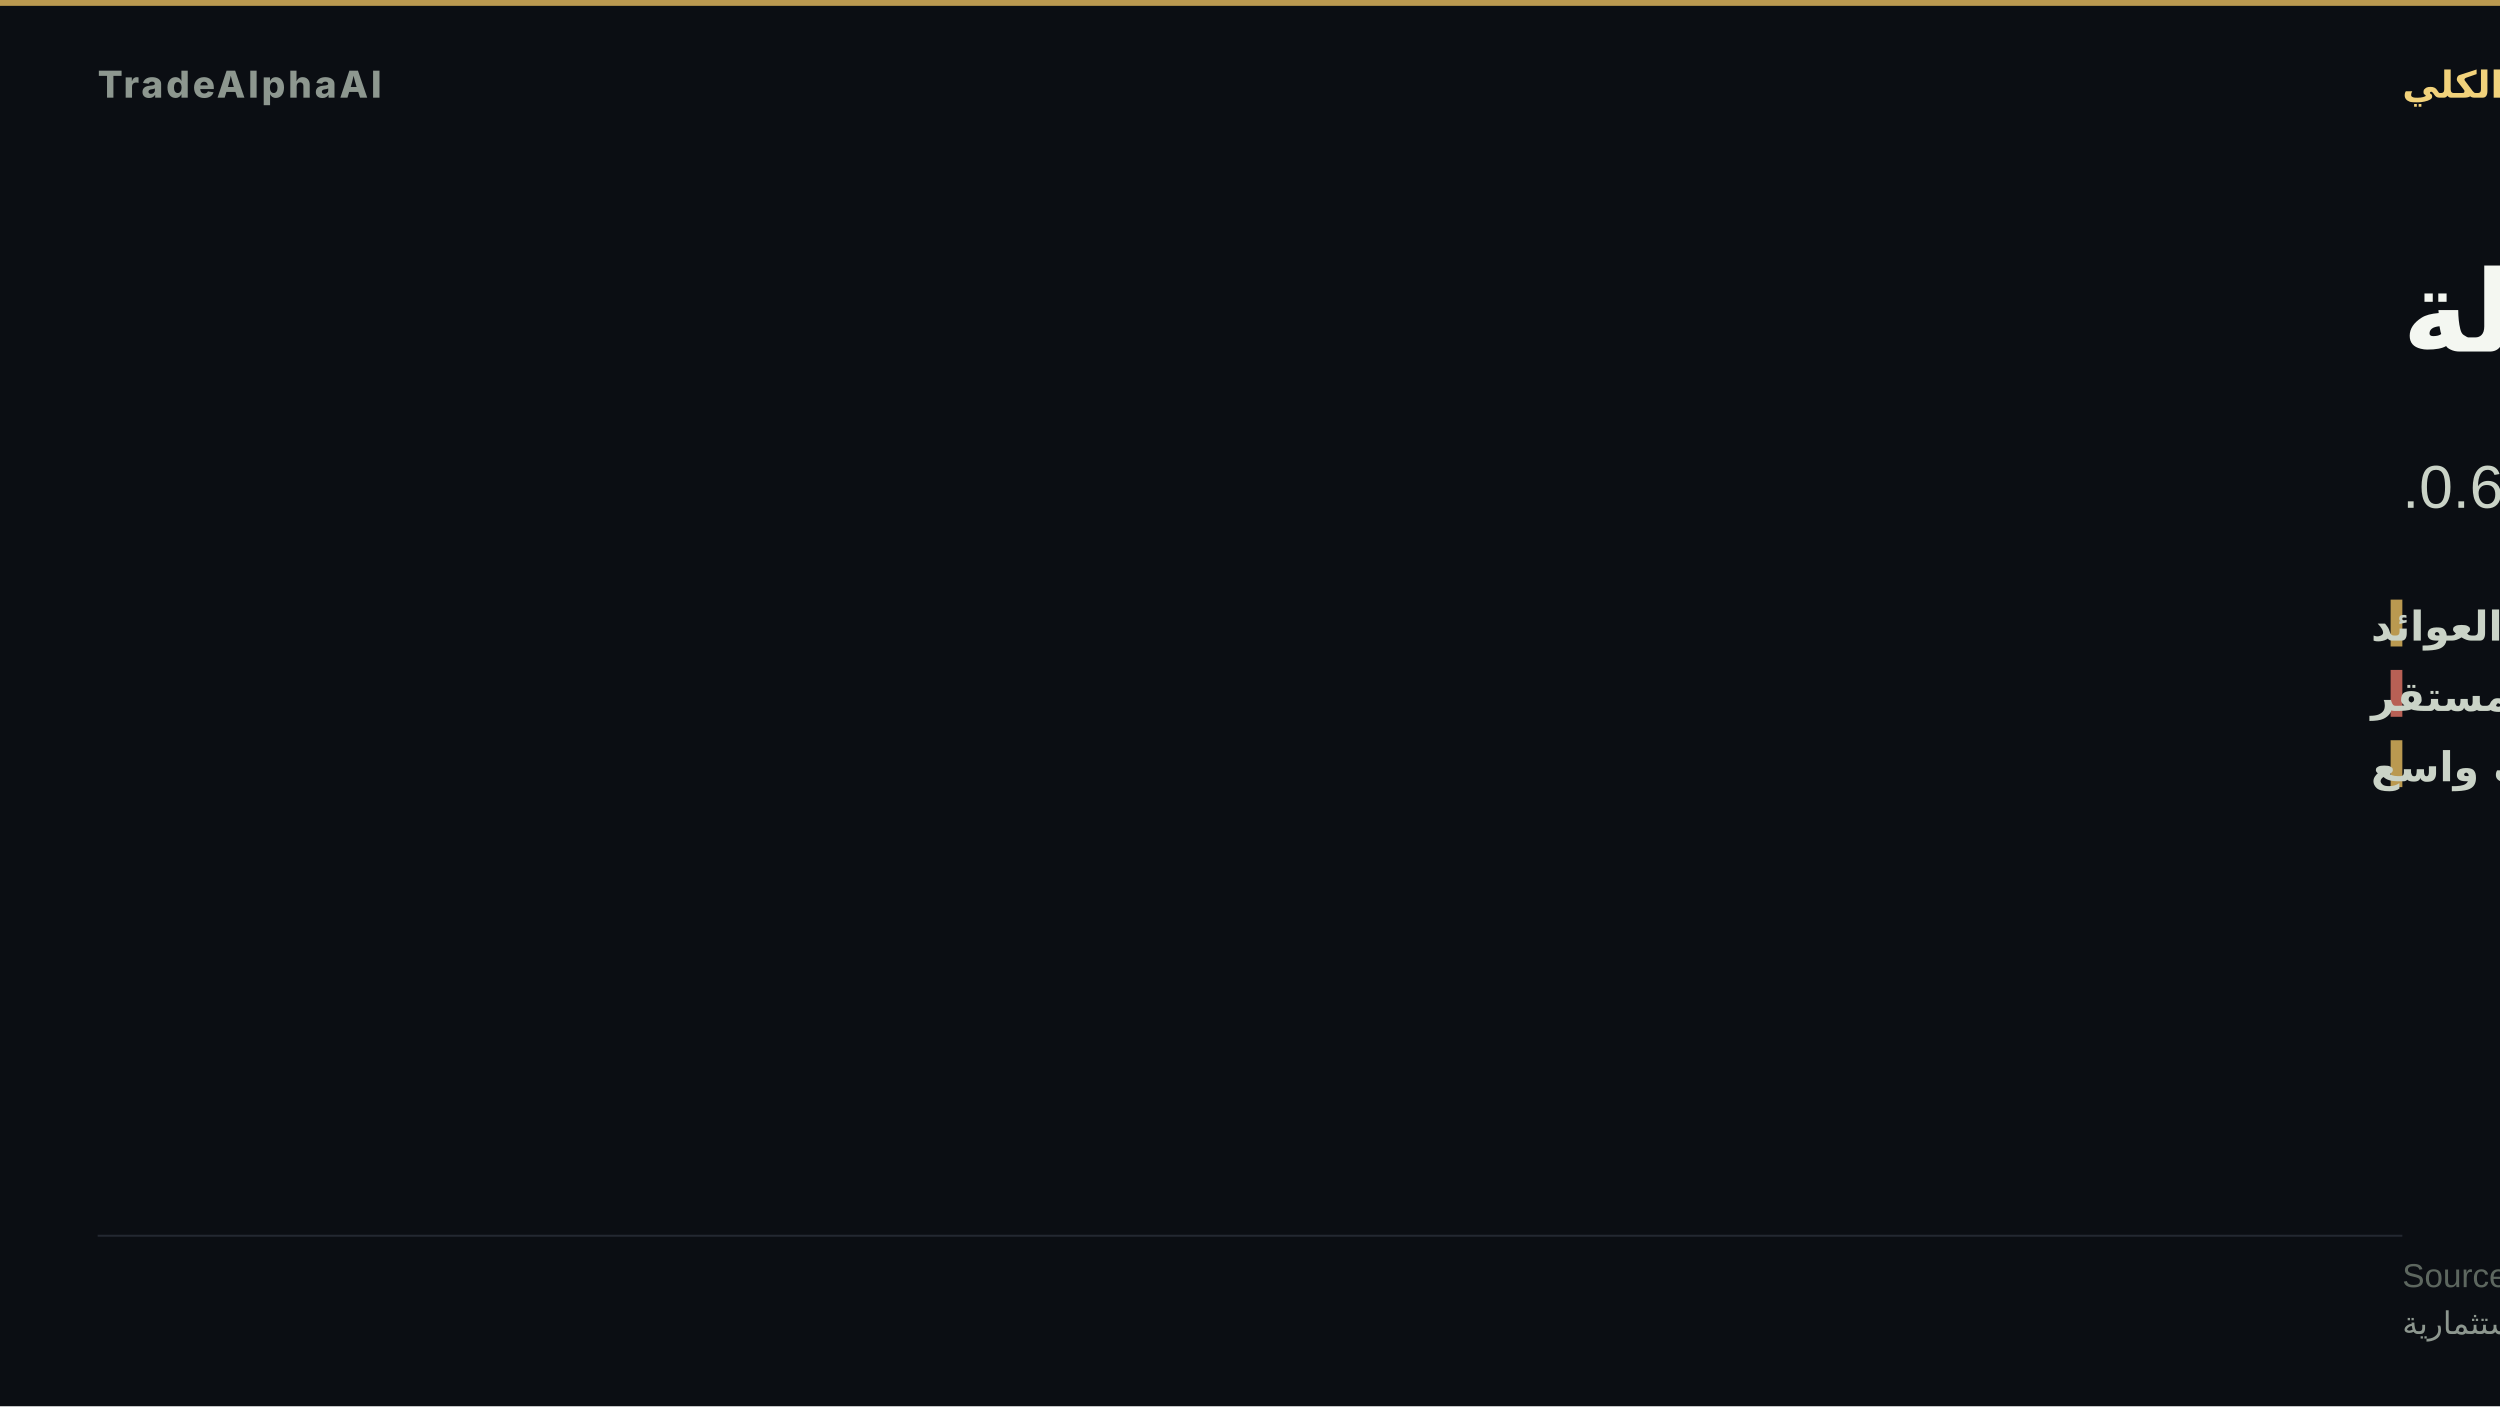
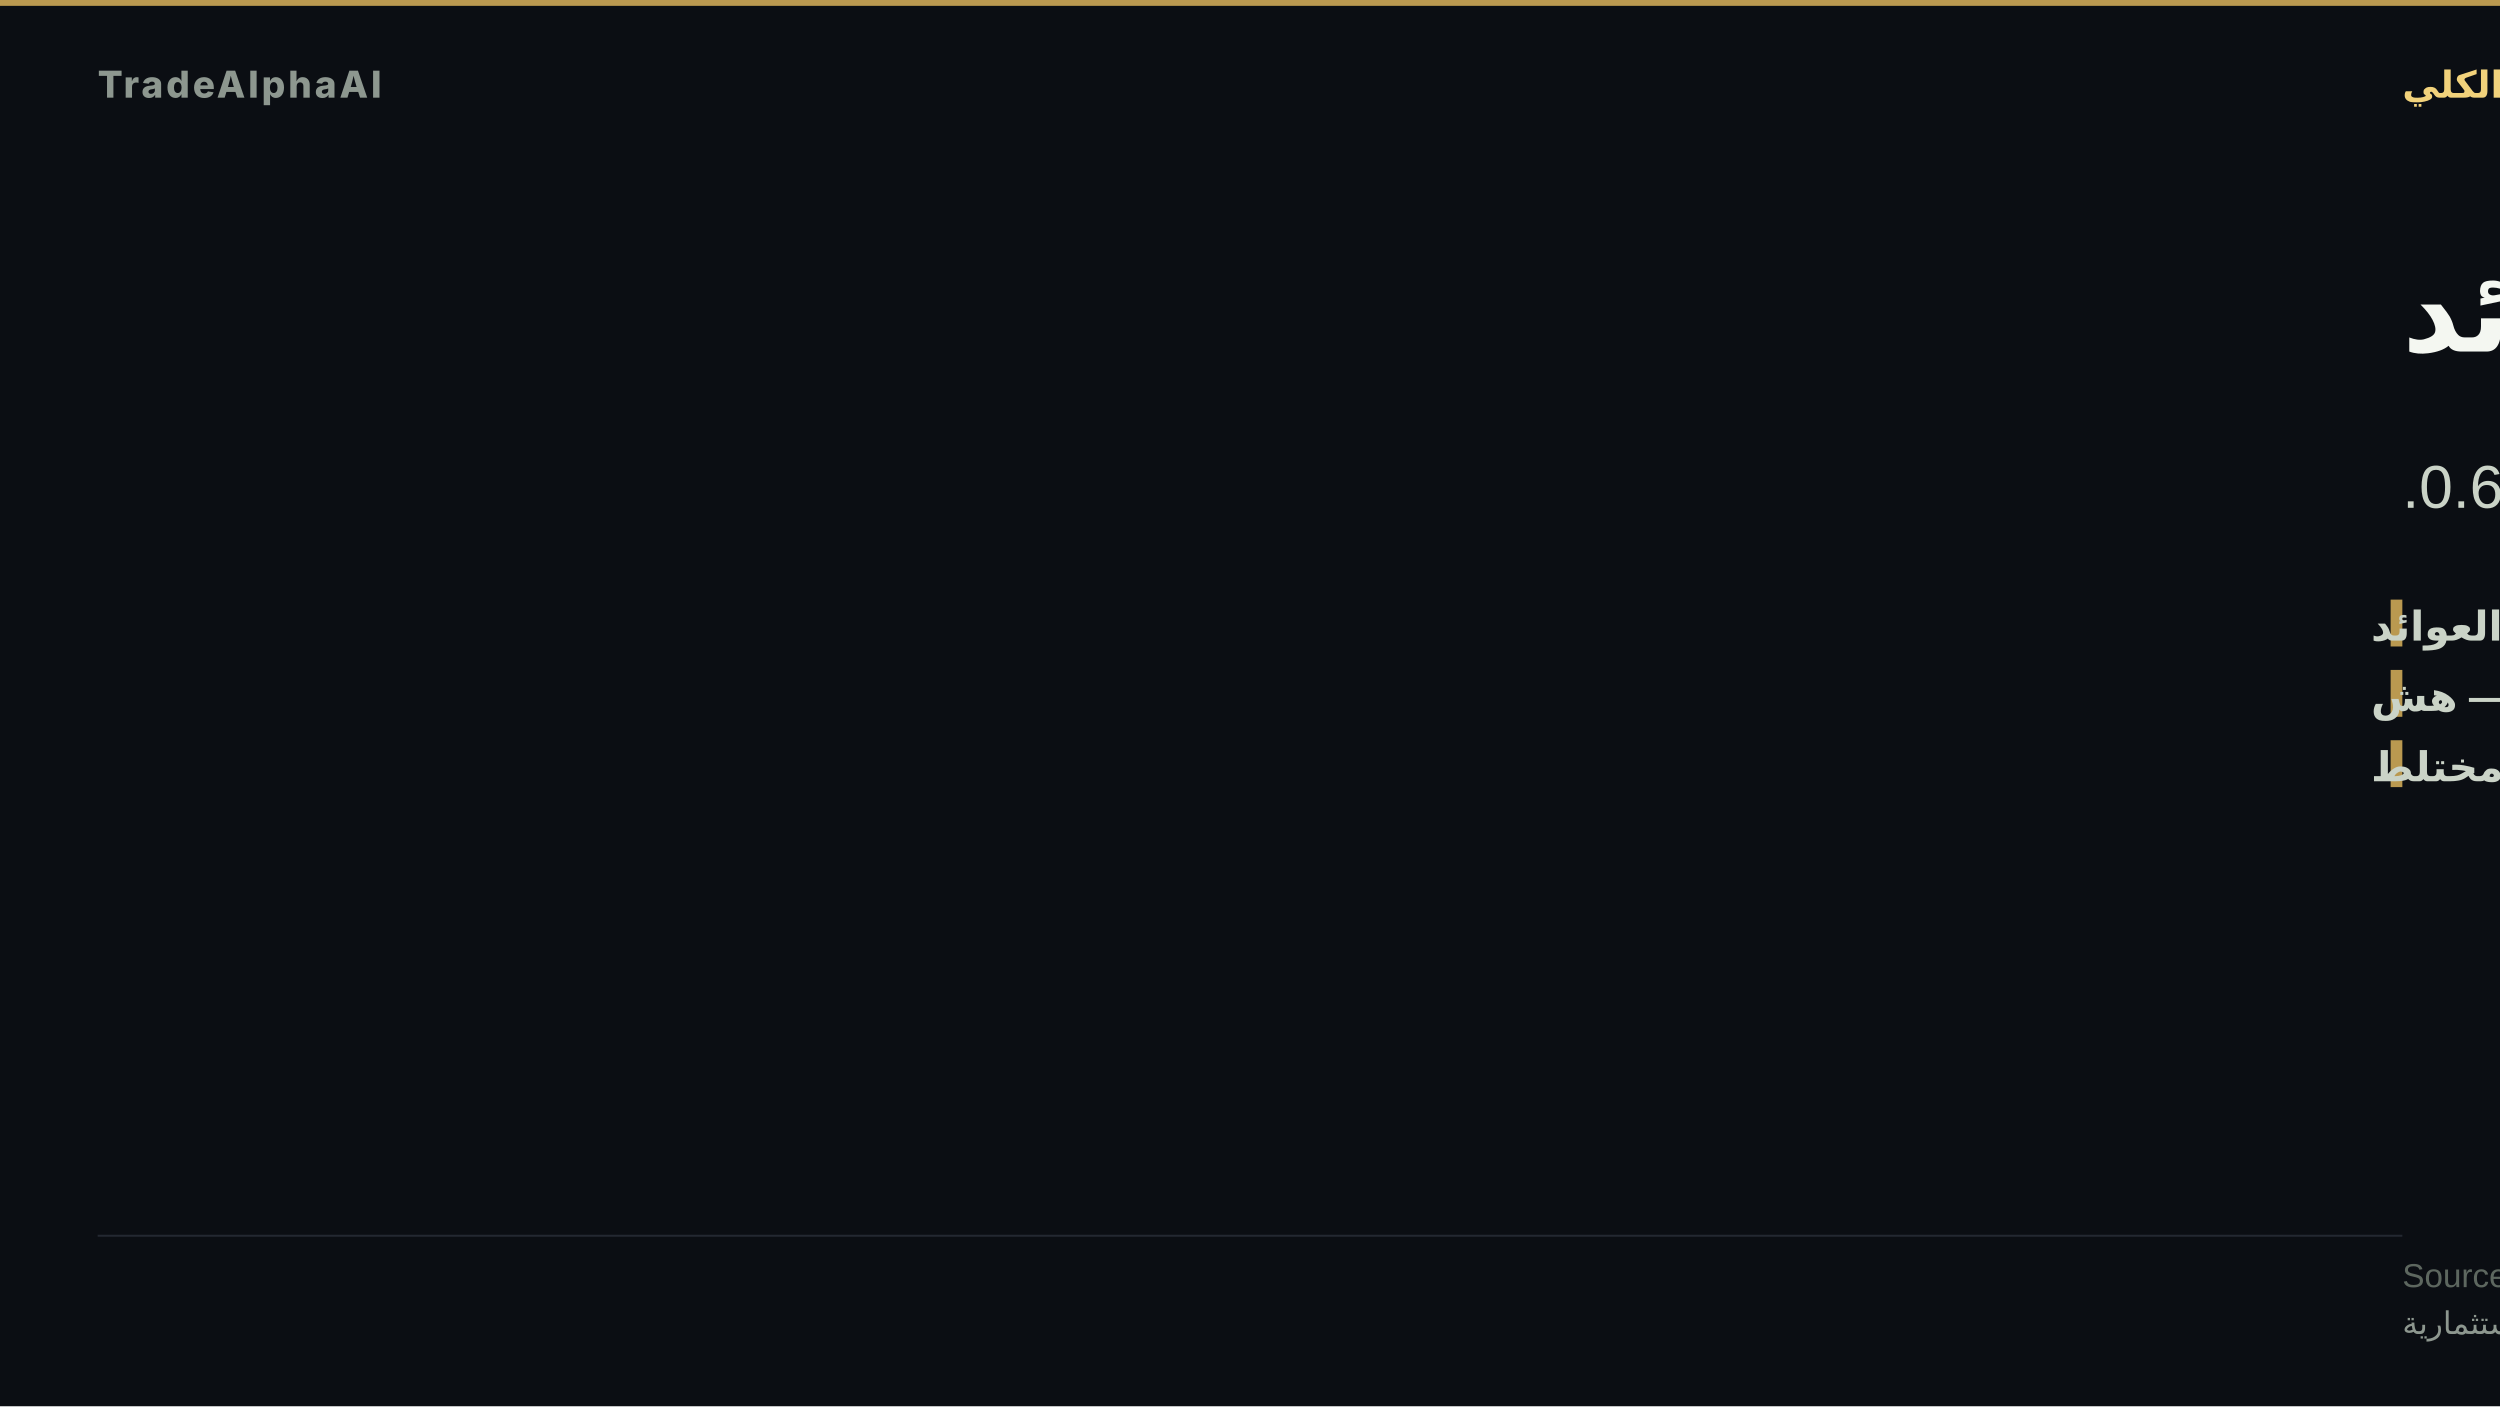
- <svg xmlns="http://www.w3.org/2000/svg" width="1280" height="720" viewBox="0 0 1280 720" role="img" aria-label="ضغط سيولة">
+ <svg xmlns="http://www.w3.org/2000/svg" width="1280" height="720" viewBox="0 0 1280 720" role="img" aria-label="ضغط العوائد">
  <rect width="1280" height="720" fill="#0b0e13" />
  <rect x="0" y="0" width="1280" height="3" fill="#d8b15a" opacity="0.85" />
  <text x="50" y="50" font-family="'Inter','Segoe UI','Helvetica Neue',Arial,sans-serif" font-size="19" font-weight="800" letter-spacing="1.5" fill="#8d978f" text-anchor="start">TradeAlphaAI</text>
  <text x="1230" y="50" font-family="'Tajawal','Cairo','Segoe UI',Arial,sans-serif" font-size="19" font-weight="700" letter-spacing="0" fill="#f2d27b" text-anchor="end" direction="rtl">النظام الكلي</text>
-   <text x="1230" y="180" font-family="'Tajawal','Cairo','Segoe UI',Arial,sans-serif" font-size="58" font-weight="800" fill="#f4f7f1" text-anchor="end" direction="rtl">ضغط سيولة</text>
-   <text x="1230" y="260" font-family="'Tajawal','Cairo','Segoe UI',Arial,sans-serif" font-size="31" font-weight="500" fill="#cad3c7" text-anchor="end" direction="rtl">سيولة ضغط العوائد · استقرار غير مستقر · اتساق 0.6.</text>
+   <text x="1230" y="180" font-family="'Tajawal','Cairo','Segoe UI',Arial,sans-serif" font-size="58" font-weight="800" fill="#f4f7f1" text-anchor="end" direction="rtl">ضغط العوائد</text>
+   <text x="1230" y="260" font-family="'Tajawal','Cairo','Segoe UI',Arial,sans-serif" font-size="31" font-weight="500" fill="#cad3c7" text-anchor="end" direction="rtl">سيولة ضغط العوائد · استقرار هش · اتساق 0.6.</text>
  <rect x="1224" y="307" width="6" height="24" fill="#d8b15a" opacity="0.85" />
  <text x="1214" y="328" font-family="'Tajawal','Cairo','Segoe UI',Arial,sans-serif" font-size="21" font-weight="600" fill="#cad3c7" text-anchor="end" direction="rtl">السيولة — ضغط العوائد</text>
-   <rect x="1224" y="343" width="6" height="24" fill="#d66e60" opacity="0.85" />
-   <text x="1214" y="364" font-family="'Tajawal','Cairo','Segoe UI',Arial,sans-serif" font-size="21" font-weight="600" fill="#cad3c7" text-anchor="end" direction="rtl">الاستقرار — غير مستقر</text>
+   <rect x="1224" y="343" width="6" height="24" fill="#d8b15a" opacity="0.85" />
+   <text x="1214" y="364" font-family="'Tajawal','Cairo','Segoe UI',Arial,sans-serif" font-size="21" font-weight="600" fill="#cad3c7" text-anchor="end" direction="rtl">الاستقرار — هش</text>
  <rect x="1224" y="379" width="6" height="24" fill="#d8b15a" opacity="0.85" />
-   <text x="1214" y="400" font-family="'Tajawal','Cairo','Segoe UI',Arial,sans-serif" font-size="21" font-weight="600" fill="#cad3c7" text-anchor="end" direction="rtl">الاتساع — ضعف واسع</text>
+   <text x="1214" y="400" font-family="'Tajawal','Cairo','Segoe UI',Arial,sans-serif" font-size="21" font-weight="600" fill="#cad3c7" text-anchor="end" direction="rtl">الاتساع — مختلط</text>
  <rect x="50" y="632.2" width="1180" height="1" fill="rgba(148,163,184,0.18)" />
  <text x="1230" y="659" font-family="'Tajawal','Cairo','Segoe UI',Arial,sans-serif" font-size="17" fill="#5d675f" text-anchor="end" direction="rtl">Source: TradeAlphaAI macro-reactions + liquidity-regime artifacts</text>
  <text x="1230" y="683" font-family="'Tajawal','Cairo','Segoe UI',Arial,sans-serif" font-size="16" fill="#8d978f" text-anchor="end" direction="rtl">استخبارات سوق تعليمية — ليست نصيحة استثمارية</text>
</svg>
